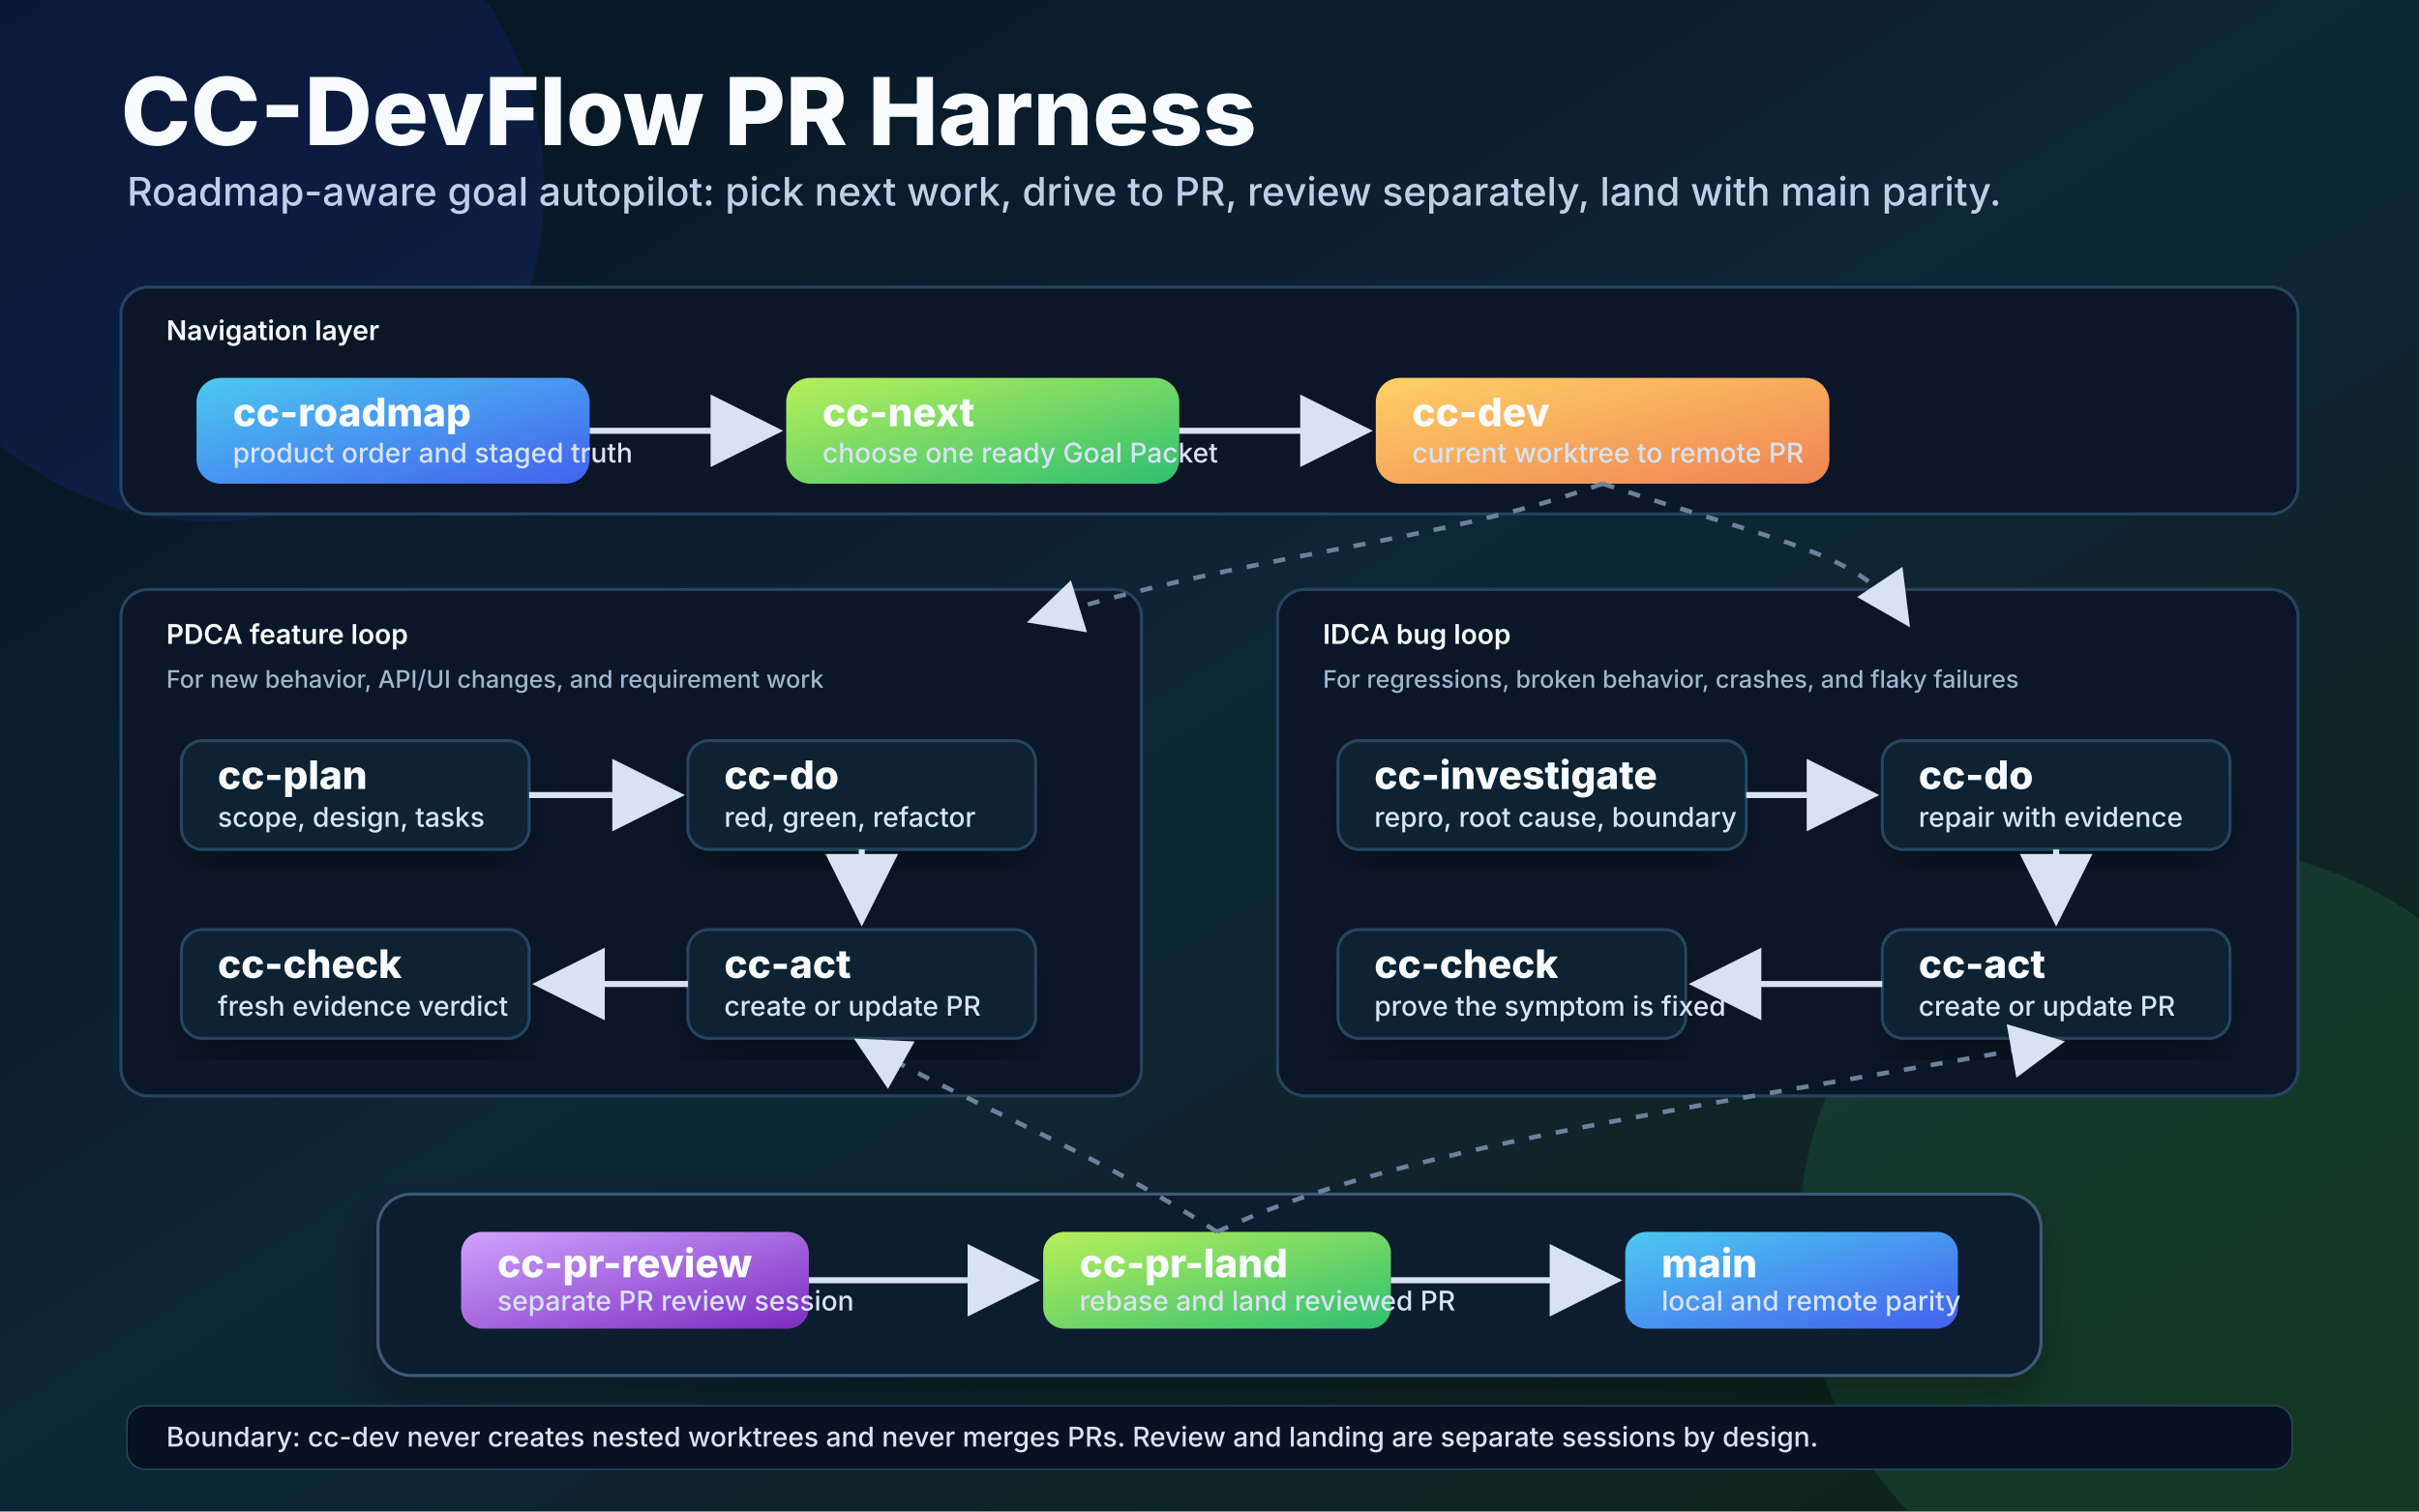
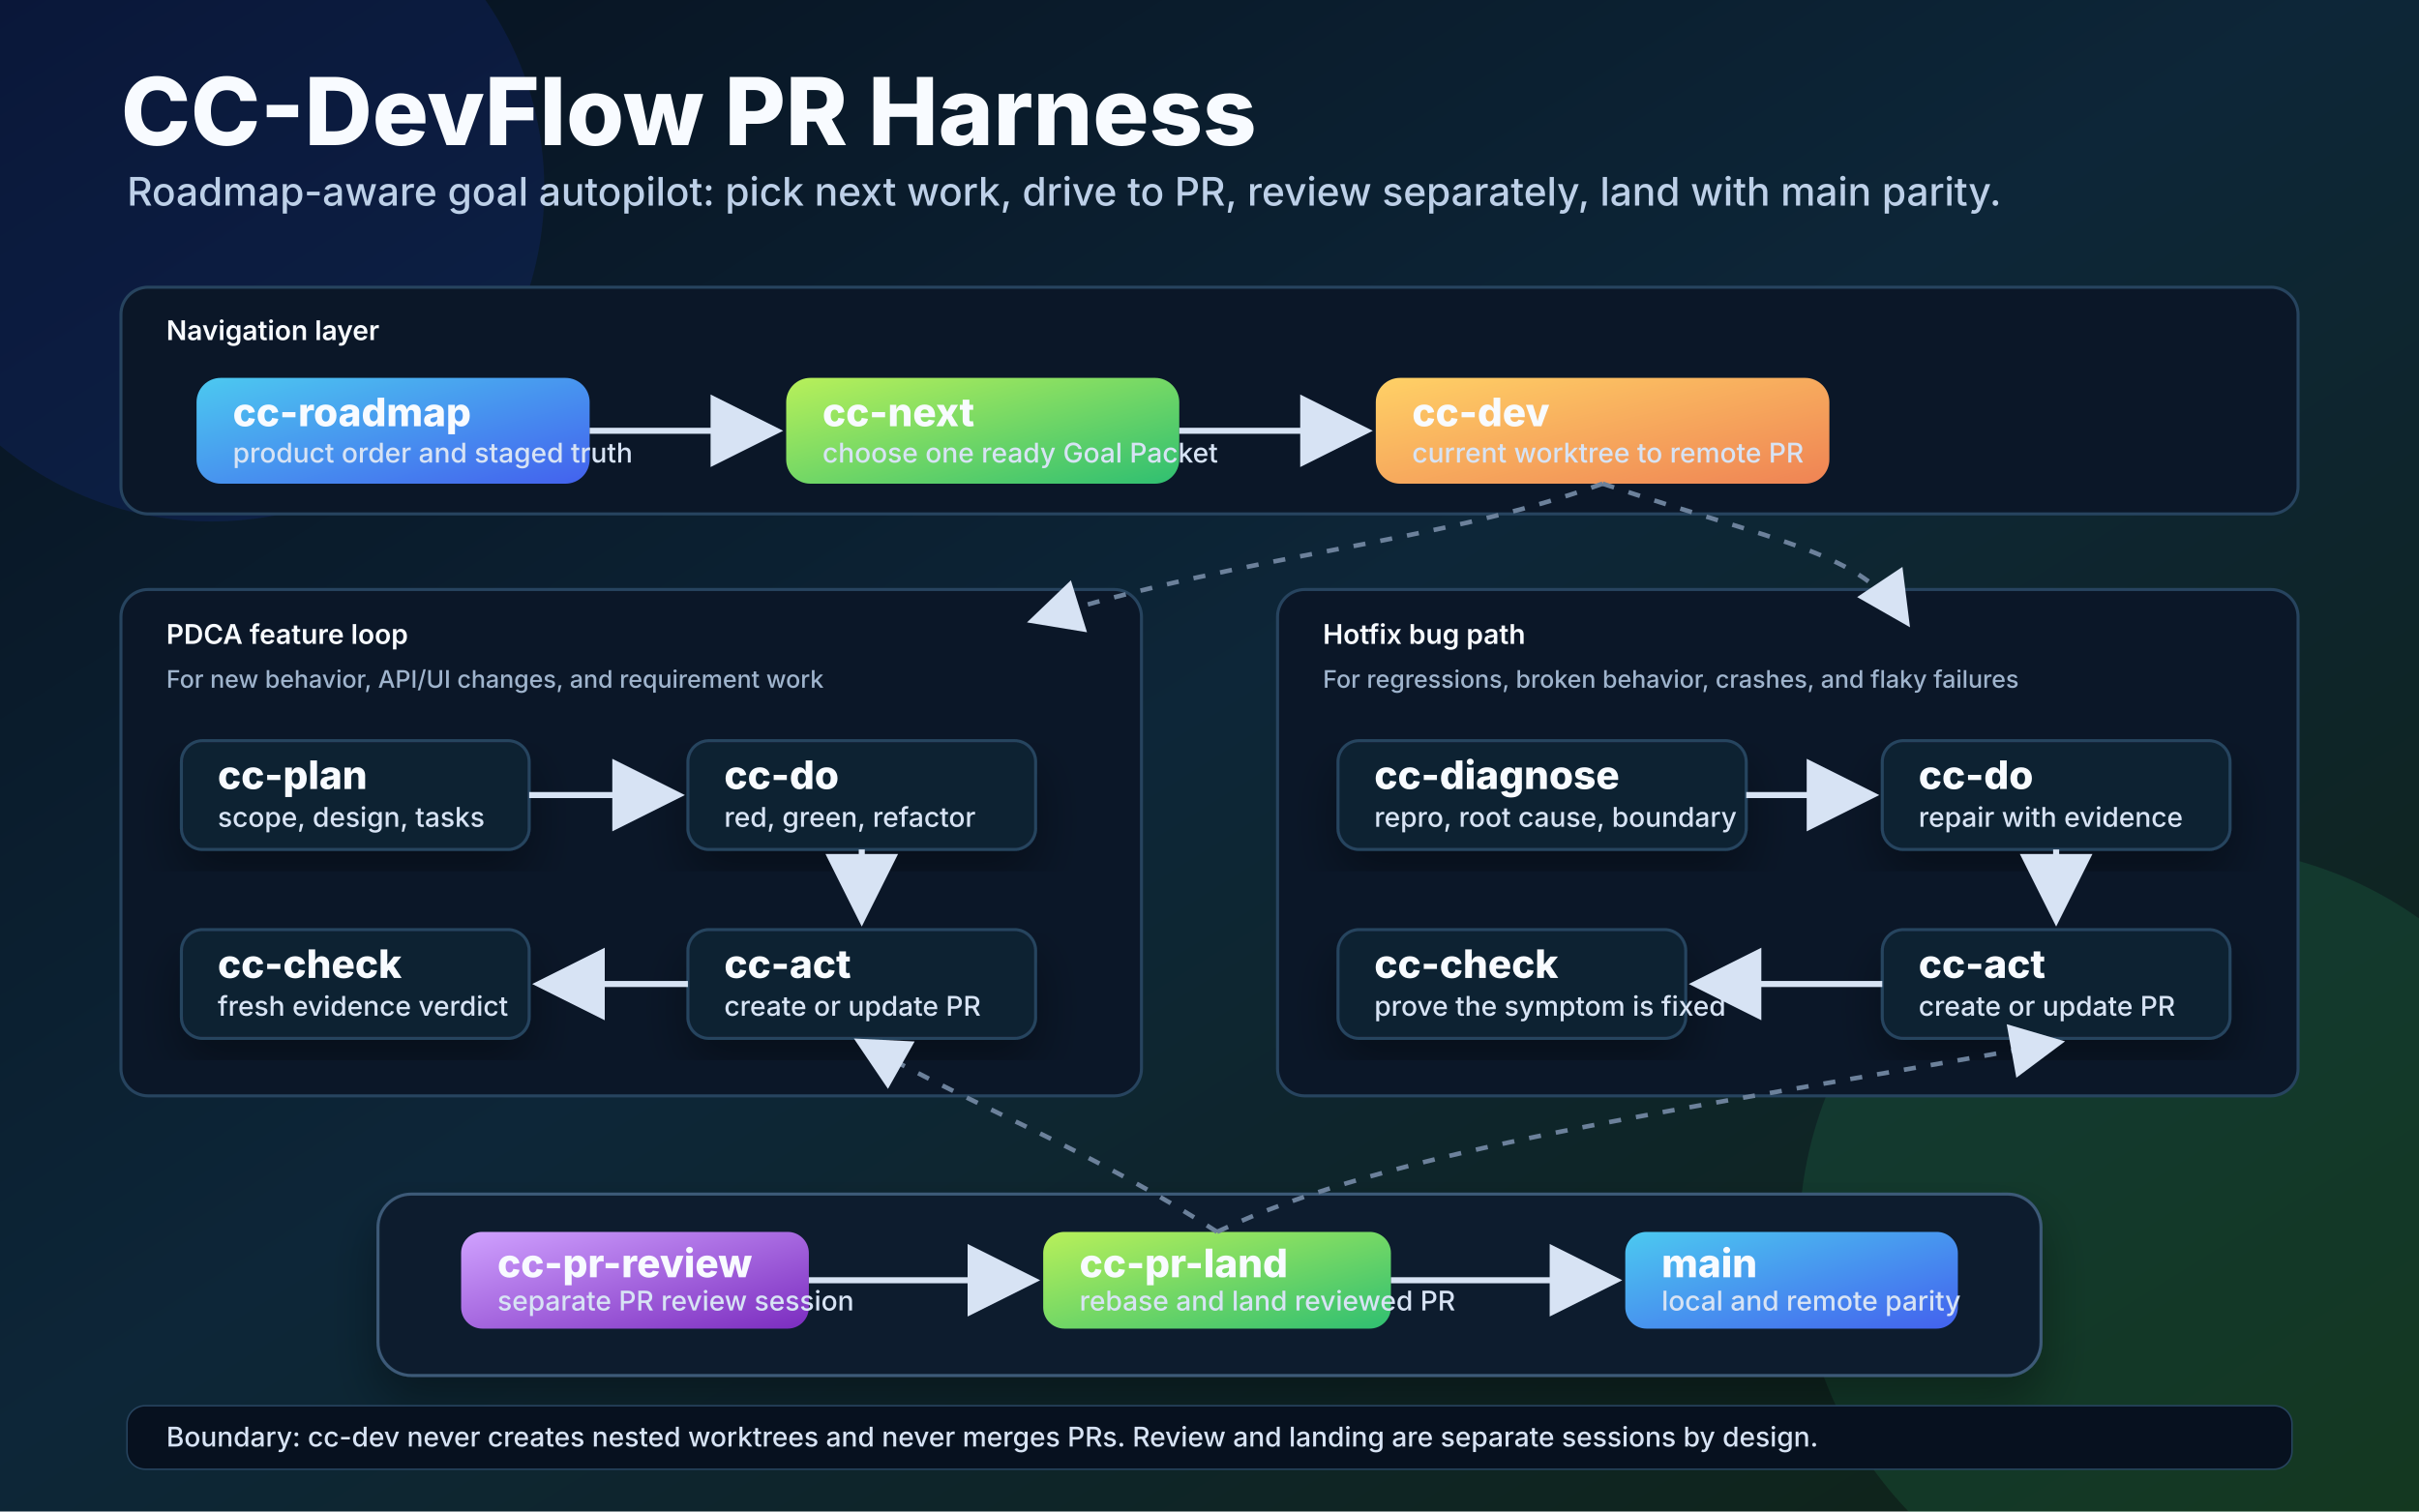
<svg xmlns="http://www.w3.org/2000/svg" width="1600" height="1000" viewBox="0 0 1600 1000" role="img" aria-labelledby="title desc">
  <defs>
    <linearGradient id="bg" x1="0" y1="0" x2="1" y2="1">
      <stop offset="0" stop-color="#07111f" />
      <stop offset="0.48" stop-color="#0d2638" />
      <stop offset="1" stop-color="#102414" />
    </linearGradient>
    <linearGradient id="blue" x1="0" y1="0" x2="1" y2="1">
      <stop offset="0" stop-color="#4cc9f0" />
      <stop offset="1" stop-color="#4361ee" />
    </linearGradient>
    <linearGradient id="green" x1="0" y1="0" x2="1" y2="1">
      <stop offset="0" stop-color="#b8f05a" />
      <stop offset="1" stop-color="#2fbf71" />
    </linearGradient>
    <linearGradient id="amber" x1="0" y1="0" x2="1" y2="1">
      <stop offset="0" stop-color="#ffd166" />
      <stop offset="1" stop-color="#ef8354" />
    </linearGradient>
    <linearGradient id="violet" x1="0" y1="0" x2="1" y2="1">
      <stop offset="0" stop-color="#d0a2ff" />
      <stop offset="1" stop-color="#7b2cbf" />
    </linearGradient>
    <filter id="shadow" x="-20%" y="-20%" width="140%" height="140%">
      <feDropShadow dx="0" dy="16" stdDeviation="16" flood-color="#000000" flood-opacity="0.35" />
    </filter>
    <marker id="arrow" markerWidth="16" markerHeight="16" refX="12" refY="8" orient="auto" markerUnits="strokeWidth">
      <path d="M2,2 L14,8 L2,14 Z" fill="#d7e3f4" />
    </marker>
    <style>
      .title{font:800 62px Inter,Arial,sans-serif;fill:#f8fbff;letter-spacing:0}
      .subtitle{font:500 26px Inter,Arial,sans-serif;fill:#bdd0e8}
      .label{font:800 26px Inter,Arial,sans-serif;fill:#f8fbff;letter-spacing:0}
      .small{font:500 18px Inter,Arial,sans-serif;fill:#d7e3f4}
      .micro{font:700 15px Inter,Arial,sans-serif;fill:#0a1421;letter-spacing:.5px}
      .note{font:600 18px Inter,Arial,sans-serif;fill:#f8fbff}
      .muted{font:500 16px Inter,Arial,sans-serif;fill:#9fb4cd}
      .card{fill:#102033;stroke:#27445f;stroke-width:2;filter:url(#shadow)}
      .lane{fill:#0b1728;stroke:#27445f;stroke-width:2}
      .line{fill:none;stroke:#d7e3f4;stroke-width:4;marker-end:url(#arrow)}
      .thin{fill:none;stroke:#6c819b;stroke-width:3;stroke-dasharray:8 10;marker-end:url(#arrow)}
    </style>
  </defs>
  <rect width="1600" height="1000" fill="url(#bg)" />
  <circle cx="140" cy="125" r="220" fill="#2247ff" opacity="0.12" />
  <circle cx="1450" cy="820" r="260" fill="#2fbf71" opacity="0.13" />
  <text x="80" y="96" class="title">CC-DevFlow PR Harness</text>
  <text x="84" y="136" class="subtitle">Roadmap-aware goal autopilot: pick next work, drive to PR, review separately, land with main parity.</text>
  <rect x="80" y="190" width="1440" height="150" rx="18" class="lane" />
  <text x="110" y="225" class="note">Navigation layer</text>
  <g transform="translate(130 250)">
    <rect width="260" height="70" rx="16" fill="url(#blue)" />
    <text x="24" y="32" class="label">cc-roadmap</text>
    <text x="24" y="56" class="small">product order and staged truth</text>
  </g>
  <g transform="translate(520 250)">
    <rect width="260" height="70" rx="16" fill="url(#green)" />
    <text x="24" y="32" class="label">cc-next</text>
    <text x="24" y="56" class="small">choose one ready Goal Packet</text>
  </g>
  <g transform="translate(910 250)">
    <rect width="300" height="70" rx="16" fill="url(#amber)" />
    <text x="24" y="32" class="label">cc-dev</text>
    <text x="24" y="56" class="small">current worktree to remote PR</text>
  </g>
  <path class="line" d="M390 285 H510" />
  <path class="line" d="M780 285 H900" />
  <rect x="80" y="390" width="675" height="335" rx="18" class="lane" />
  <text x="110" y="426" class="note">PDCA feature loop</text>
  <text x="110" y="455" class="muted">For new behavior, API/UI changes, and requirement work</text>
  <g transform="translate(120 490)">
    <rect width="230" height="72" rx="14" class="card" />
    <text x="24" y="32" class="label">cc-plan</text>
    <text x="24" y="57" class="small">scope, design, tasks</text>
  </g>
  <g transform="translate(455 490)">
    <rect width="230" height="72" rx="14" class="card" />
    <text x="24" y="32" class="label">cc-do</text>
    <text x="24" y="57" class="small">red, green, refactor</text>
  </g>
  <g transform="translate(120 615)">
    <rect width="230" height="72" rx="14" class="card" />
    <text x="24" y="32" class="label">cc-check</text>
    <text x="24" y="57" class="small">fresh evidence verdict</text>
  </g>
  <g transform="translate(455 615)">
    <rect width="230" height="72" rx="14" class="card" />
    <text x="24" y="32" class="label">cc-act</text>
    <text x="24" y="57" class="small">create or update PR</text>
  </g>
  <path class="line" d="M350 526 H445" />
  <path class="line" d="M570 562 V605" />
  <path class="line" d="M455 651 H360" />
  <rect x="845" y="390" width="675" height="335" rx="18" class="lane" />
-   <text x="875" y="426" class="note">IDCA bug loop</text>
+   <text x="875" y="426" class="note">Hotfix bug path</text>
  <text x="875" y="455" class="muted">For regressions, broken behavior, crashes, and flaky failures</text>
  <g transform="translate(885 490)">
    <rect width="270" height="72" rx="14" class="card" />
-     <text x="24" y="32" class="label">cc-investigate</text>
+     <text x="24" y="32" class="label">cc-diagnose</text>
    <text x="24" y="57" class="small">repro, root cause, boundary</text>
  </g>
  <g transform="translate(1245 490)">
    <rect width="230" height="72" rx="14" class="card" />
    <text x="24" y="32" class="label">cc-do</text>
    <text x="24" y="57" class="small">repair with evidence</text>
  </g>
  <g transform="translate(885 615)">
    <rect width="230" height="72" rx="14" class="card" />
    <text x="24" y="32" class="label">cc-check</text>
    <text x="24" y="57" class="small">prove the symptom is fixed</text>
  </g>
  <g transform="translate(1245 615)">
    <rect width="230" height="72" rx="14" class="card" />
    <text x="24" y="32" class="label">cc-act</text>
    <text x="24" y="57" class="small">create or update PR</text>
  </g>
  <path class="line" d="M1155 526 H1235" />
  <path class="line" d="M1360 562 V605" />
  <path class="line" d="M1245 651 H1125" />
  <path class="thin" d="M1060 320 C950 360 830 365 685 410" />
  <path class="thin" d="M1060 320 C1180 360 1230 365 1260 410" />
  <rect x="250" y="790" width="1100" height="120" rx="22" fill="#101f2f" stroke="#3c5a78" stroke-width="2" filter="url(#shadow)" />
  <g transform="translate(305 815)">
    <rect width="230" height="64" rx="14" fill="url(#violet)" />
    <text x="24" y="30" class="label">cc-pr-review</text>
    <text x="24" y="52" class="small">separate PR review session</text>
  </g>
  <g transform="translate(690 815)">
    <rect width="230" height="64" rx="14" fill="url(#green)" />
    <text x="24" y="30" class="label">cc-pr-land</text>
    <text x="24" y="52" class="small">rebase and land reviewed PR</text>
  </g>
  <g transform="translate(1075 815)">
    <rect width="220" height="64" rx="14" fill="url(#blue)" />
    <text x="24" y="30" class="label">main</text>
    <text x="24" y="52" class="small">local and remote parity</text>
  </g>
  <path class="line" d="M535 847 H680" />
  <path class="line" d="M920 847 H1065" />
  <path class="thin" d="M805 815 C720 760 650 735 570 690" />
  <path class="thin" d="M805 815 C920 760 1110 735 1360 690" />
  <rect x="84" y="930" width="1432" height="42" rx="12" fill="#07111f" stroke="#27445f" />
  <text x="110" y="957" class="small">Boundary: cc-dev never creates nested worktrees and never merges PRs. Review and landing are separate sessions by design.</text>
</svg>
